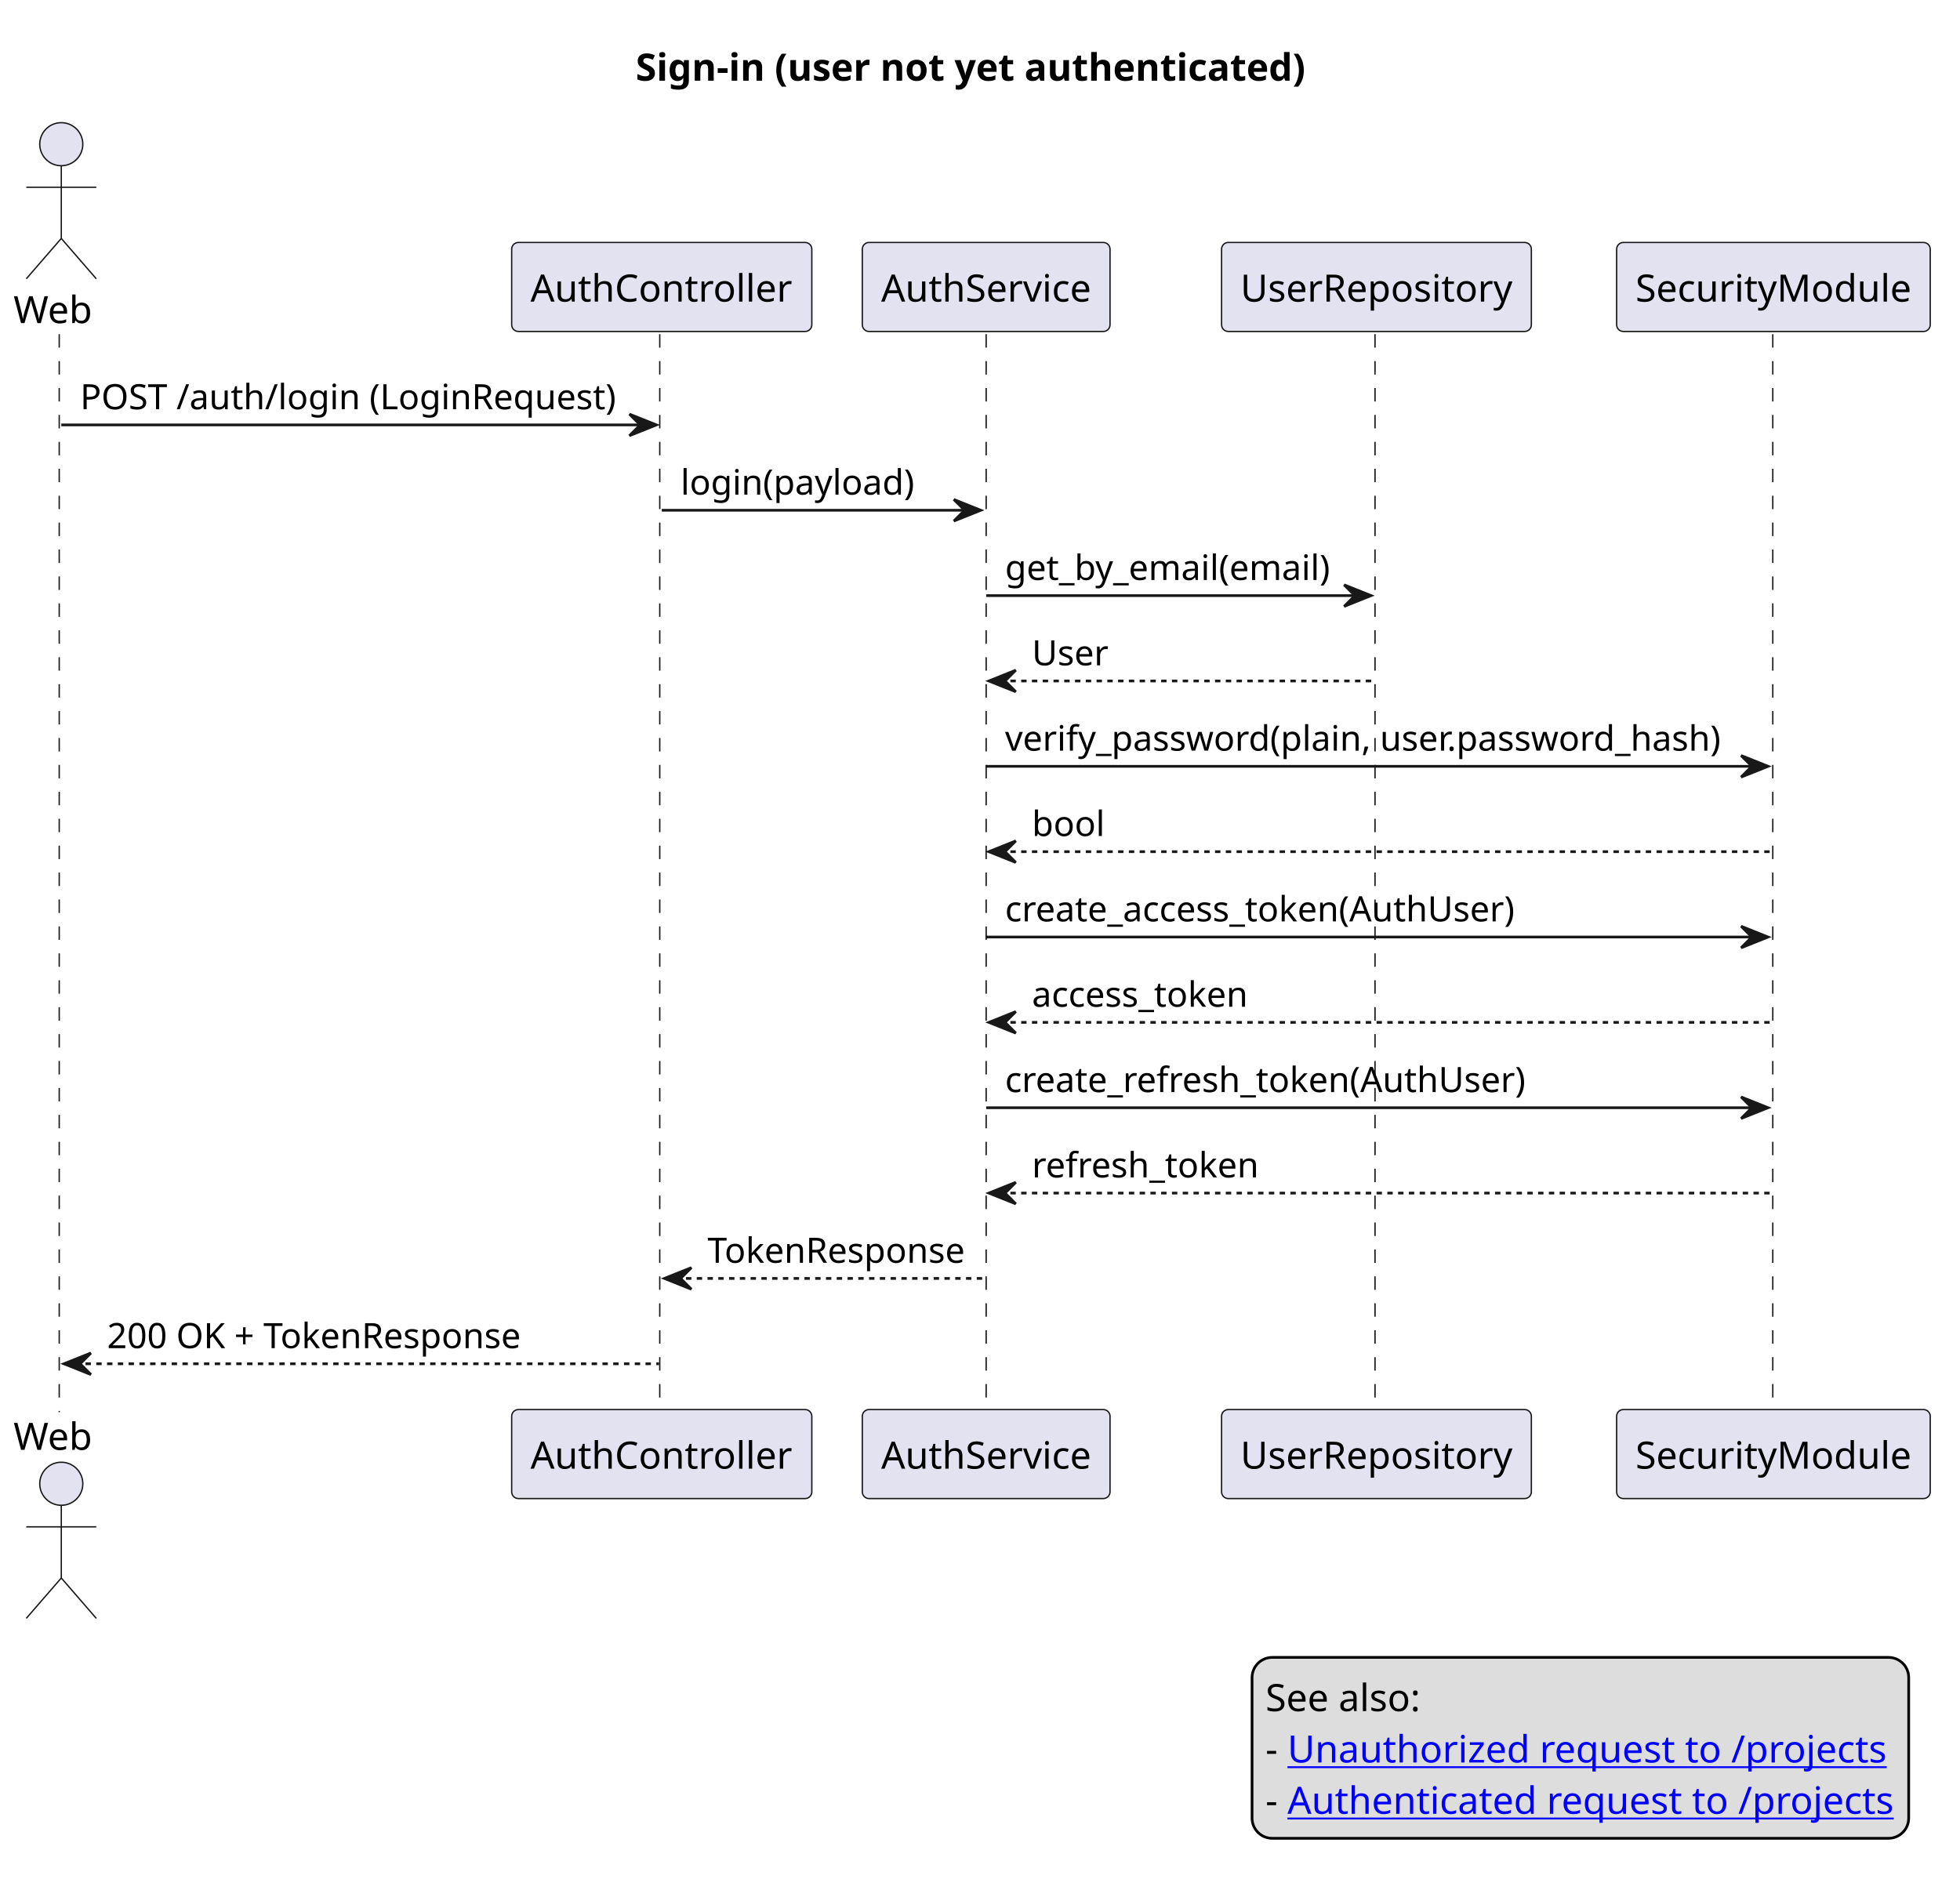
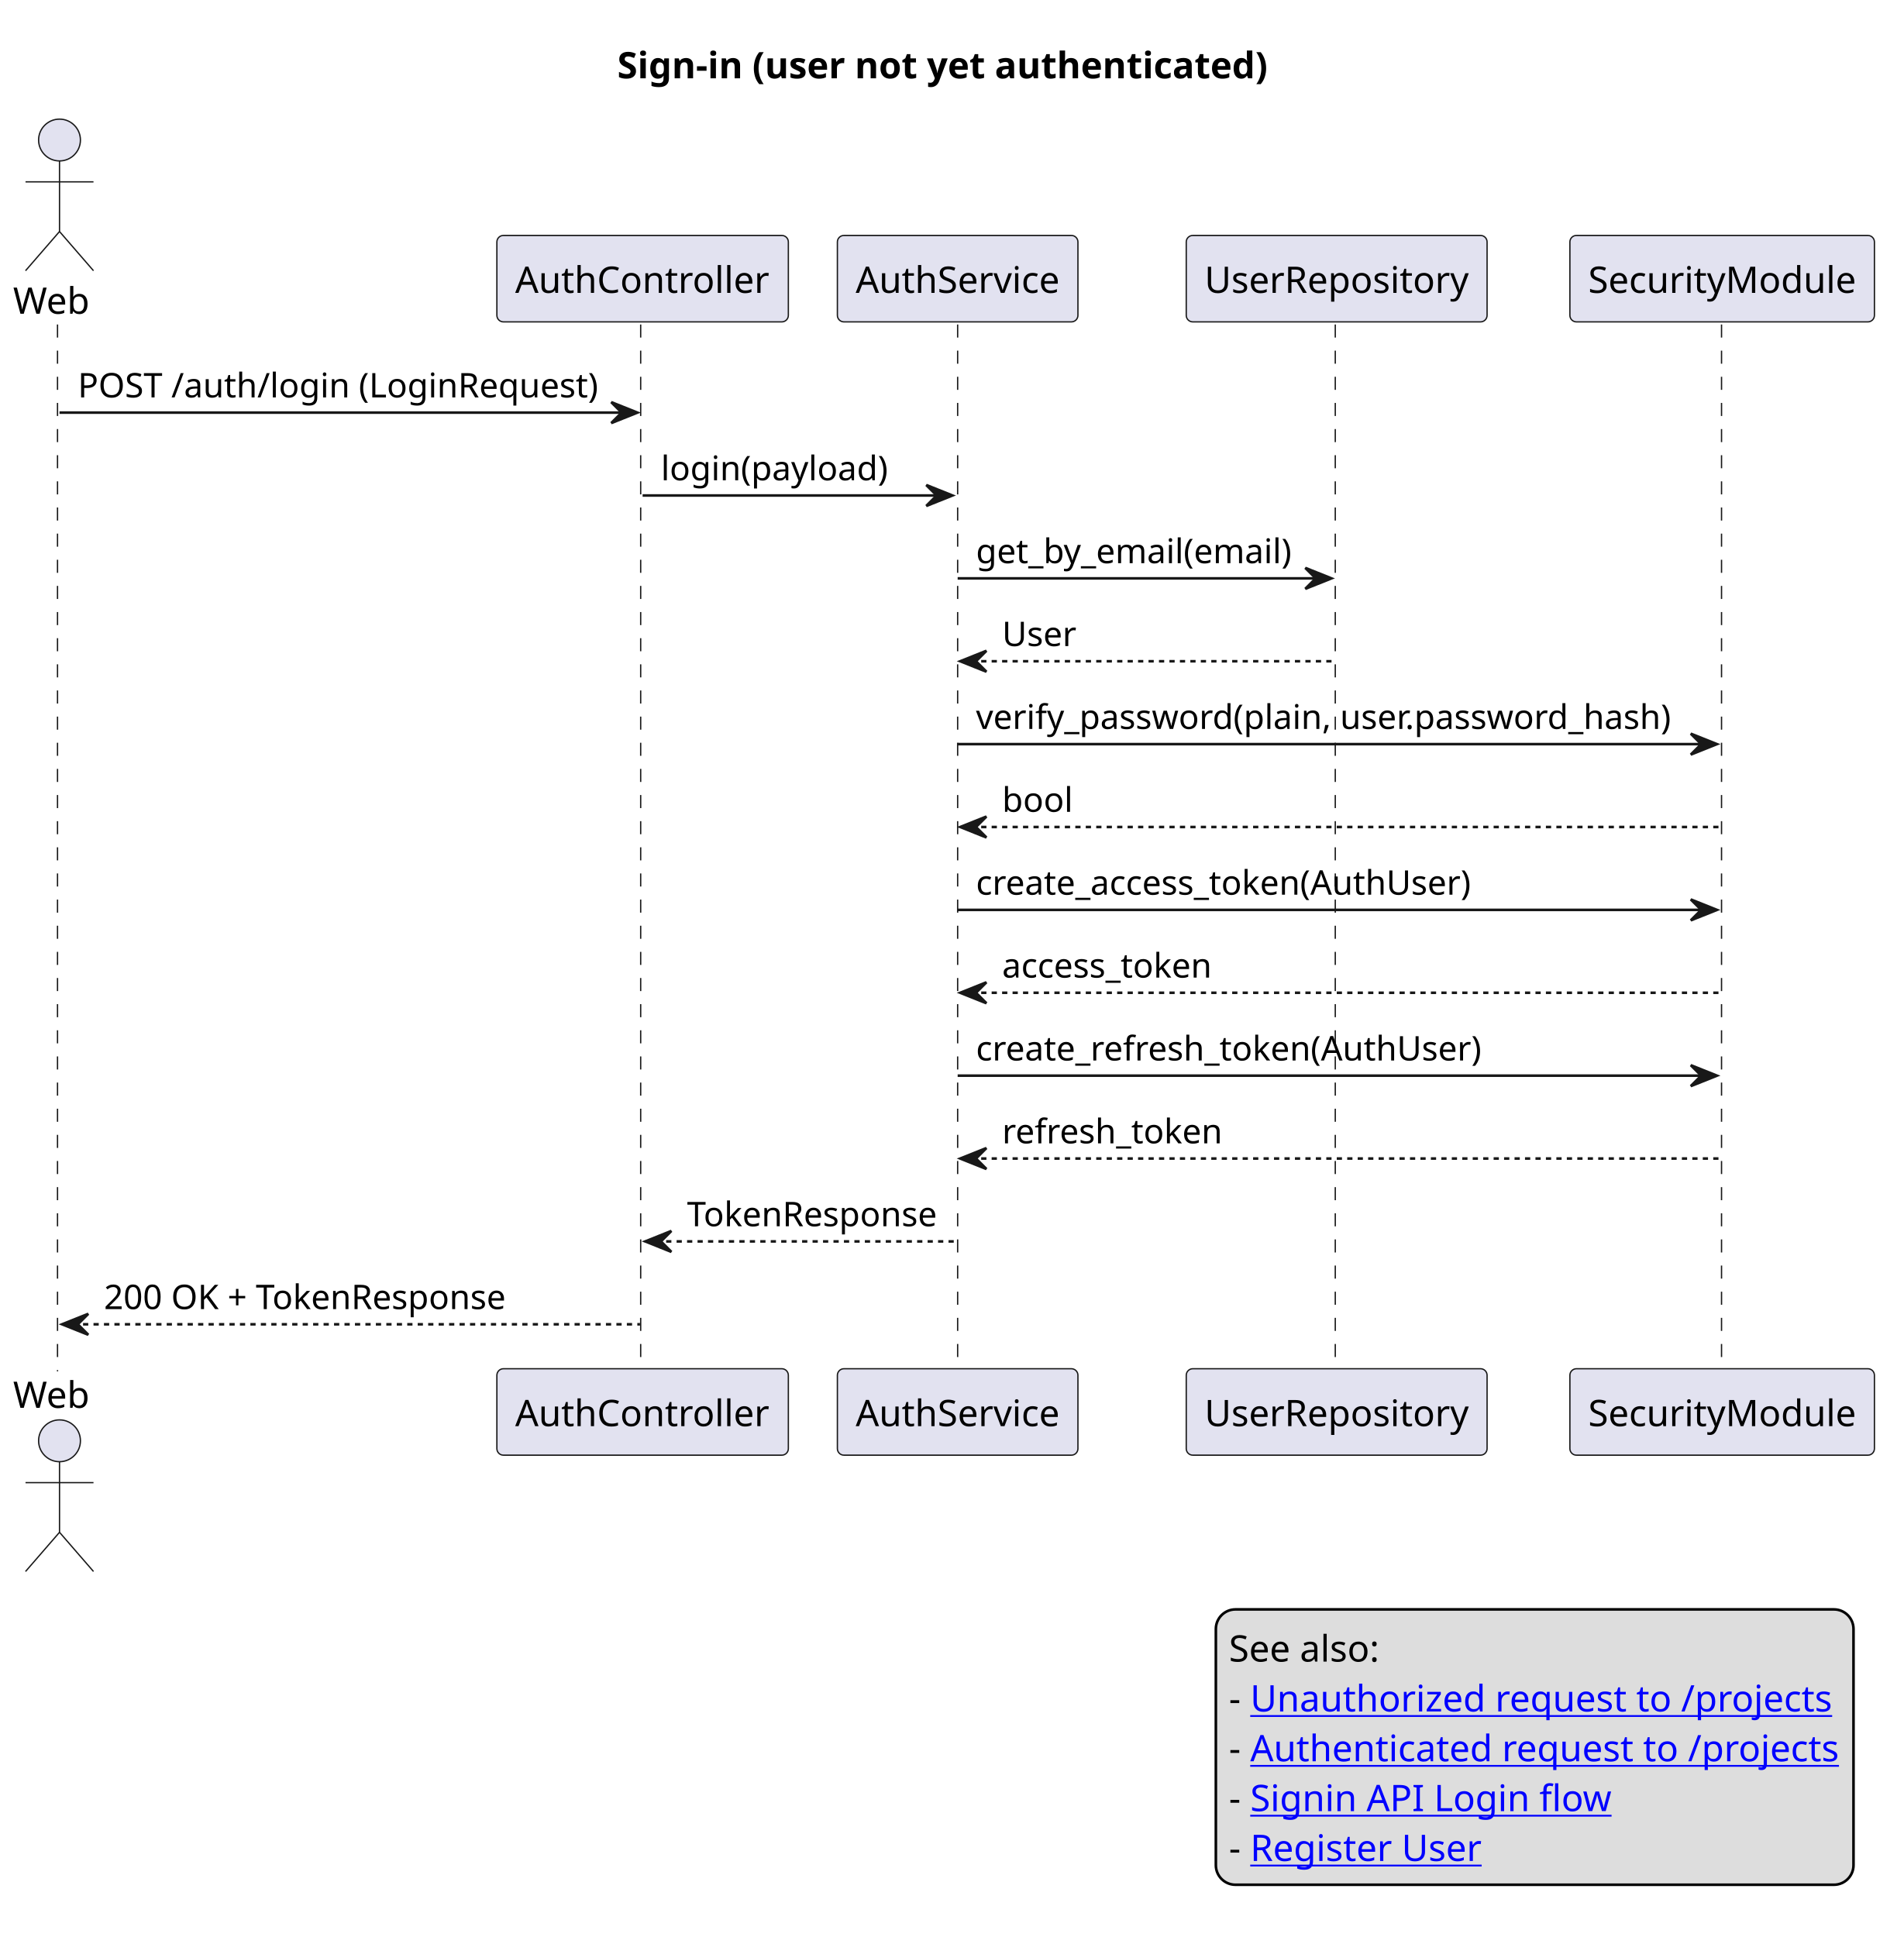
- <svg xmlns="http://www.w3.org/2000/svg" xmlns:xlink="http://www.w3.org/1999/xlink" contentStyleType="text/css" data-diagram-type="SEQUENCE" height="702px" preserveAspectRatio="none" style="width:728px;height:702px;background:#FFFFFF;" version="1.1" viewBox="0 0 728 702" width="728px" zoomAndPan="magnify">
+ <svg xmlns="http://www.w3.org/2000/svg" xmlns:xlink="http://www.w3.org/1999/xlink" contentStyleType="text/css" data-diagram-type="SEQUENCE" height="741px" preserveAspectRatio="none" style="width:728px;height:741px;background:#FFFFFF;" version="1.1" viewBox="0 0 728 741" width="728px" zoomAndPan="magnify">
  <defs />
  <g>
    <text fill="#000000" font-family="sans-serif" font-size="14" font-weight="bold" lengthAdjust="spacing" textLength="248.723" x="236.11" y="29.966">Sign-in (user not yet authenticated)</text>
    <g>
      <rect fill="#000000" fill-opacity="0" height="400.472" width="8" x="18.763" y="124.136" />
      <line style="stroke:#181818;stroke-width:0.5;stroke-dasharray:5,5;" x1="22" x2="22" y1="124.136" y2="524.608" />
    </g>
    <g>
      <rect fill="#000000" fill-opacity="0" height="400.472" width="8" x="241.793" y="124.136" />
      <line style="stroke:#181818;stroke-width:0.5;stroke-dasharray:5,5;" x1="245.052" x2="245.052" y1="124.136" y2="524.608" />
    </g>
    <g>
      <rect fill="#000000" fill-opacity="0" height="400.472" width="8" x="362.292" y="124.136" />
      <line style="stroke:#181818;stroke-width:0.5;stroke-dasharray:5,5;" x1="366.288" x2="366.288" y1="124.136" y2="524.608" />
    </g>
    <g>
      <rect fill="#000000" fill-opacity="0" height="400.472" width="8" x="507.257" y="124.136" />
      <line style="stroke:#181818;stroke-width:0.5;stroke-dasharray:5,5;" x1="510.724" x2="510.724" y1="124.136" y2="524.608" />
    </g>
    <g>
      <rect fill="#000000" fill-opacity="0" height="400.472" width="8" x="654.703" y="124.136" />
      <line style="stroke:#181818;stroke-width:0.5;stroke-dasharray:5,5;" x1="658.464" x2="658.464" y1="124.136" y2="524.608" />
    </g>
    <g class="participant participant-head" data-participant="Web">
      <text fill="#000000" font-family="sans-serif" font-size="14" lengthAdjust="spacing" textLength="29.526" x="5" y="120.034">Web</text>
      <ellipse cx="22.763" cy="53.568" fill="#E2E2F0" rx="8" ry="8" style="stroke:#181818;stroke-width:0.5;" />
      <path d="M22.763,61.568 L22.763,88.568 M9.763,69.568 L35.763,69.568 M22.763,88.568 L9.763,103.568 M22.763,88.568 L35.763,103.568" fill="none" style="stroke:#181818;stroke-width:0.5;" />
    </g>
    <g class="participant participant-tail" data-participant="Web">
      <text fill="#000000" font-family="sans-serif" font-size="14" lengthAdjust="spacing" textLength="29.526" x="5" y="538.574">Web</text>
      <ellipse cx="22.763" cy="551.176" fill="#E2E2F0" rx="8" ry="8" style="stroke:#181818;stroke-width:0.5;" />
      <path d="M22.763,559.176 L22.763,586.176 M9.763,567.176 L35.763,567.176 M22.763,586.176 L9.763,601.176 M22.763,586.176 L35.763,601.176" fill="none" style="stroke:#181818;stroke-width:0.5;" />
    </g>
    <g class="participant participant-head" data-participant="AuthCtl">
      <rect fill="#E2E2F0" height="33.068" rx="2.5" ry="2.5" style="stroke:#181818;stroke-width:0.5;" width="111.482" x="190.052" y="90.068" />
      <text fill="#000000" font-family="sans-serif" font-size="14" lengthAdjust="spacing" textLength="97.482" x="197.052" y="112.034">AuthController</text>
    </g>
    <g class="participant participant-tail" data-participant="AuthCtl">
      <rect fill="#E2E2F0" height="33.068" rx="2.5" ry="2.5" style="stroke:#181818;stroke-width:0.5;" width="111.482" x="190.052" y="523.608" />
      <text fill="#000000" font-family="sans-serif" font-size="14" lengthAdjust="spacing" textLength="97.482" x="197.052" y="545.574">AuthController</text>
    </g>
    <g class="participant participant-head" data-participant="AuthSvc">
      <rect fill="#E2E2F0" height="33.068" rx="2.5" ry="2.5" style="stroke:#181818;stroke-width:0.5;" width="92.008" x="320.288" y="90.068" />
      <text fill="#000000" font-family="sans-serif" font-size="14" lengthAdjust="spacing" textLength="78.008" x="327.288" y="112.034">AuthService</text>
    </g>
    <g class="participant participant-tail" data-participant="AuthSvc">
      <rect fill="#E2E2F0" height="33.068" rx="2.5" ry="2.5" style="stroke:#181818;stroke-width:0.5;" width="92.008" x="320.288" y="523.608" />
      <text fill="#000000" font-family="sans-serif" font-size="14" lengthAdjust="spacing" textLength="78.008" x="327.288" y="545.574">AuthService</text>
    </g>
    <g class="participant participant-head" data-participant="UserRepo">
      <rect fill="#E2E2F0" height="33.068" rx="2.5" ry="2.5" style="stroke:#181818;stroke-width:0.5;" width="115.066" x="453.724" y="90.068" />
      <text fill="#000000" font-family="sans-serif" font-size="14" lengthAdjust="spacing" textLength="101.066" x="460.724" y="112.034">UserRepository</text>
    </g>
    <g class="participant participant-tail" data-participant="UserRepo">
      <rect fill="#E2E2F0" height="33.068" rx="2.5" ry="2.5" style="stroke:#181818;stroke-width:0.5;" width="115.066" x="453.724" y="523.608" />
      <text fill="#000000" font-family="sans-serif" font-size="14" lengthAdjust="spacing" textLength="101.066" x="460.724" y="545.574">UserRepository</text>
    </g>
    <g class="participant participant-head" data-participant="Sec">
      <rect fill="#E2E2F0" height="33.068" rx="2.5" ry="2.5" style="stroke:#181818;stroke-width:0.5;" width="116.48" x="600.464" y="90.068" />
      <text fill="#000000" font-family="sans-serif" font-size="14" lengthAdjust="spacing" textLength="102.48" x="607.464" y="112.034">SecurityModule</text>
    </g>
    <g class="participant participant-tail" data-participant="Sec">
      <rect fill="#E2E2F0" height="33.068" rx="2.5" ry="2.5" style="stroke:#181818;stroke-width:0.5;" width="116.48" x="600.464" y="523.608" />
      <text fill="#000000" font-family="sans-serif" font-size="14" lengthAdjust="spacing" textLength="102.48" x="607.464" y="545.574">SecurityModule</text>
    </g>
    <g class="message" data-participant-1="Web" data-participant-2="AuthCtl">
      <polygon fill="#181818" points="233.793,153.842,243.793,157.842,233.793,161.842,237.793,157.842" style="stroke:#181818;stroke-width:1;" />
      <line style="stroke:#181818;stroke-width:1;" x1="22.763" x2="239.793" y1="157.842" y2="157.842" />
      <text fill="#000000" font-family="sans-serif" font-size="13" lengthAdjust="spacing" textLength="199.03" x="29.763" y="152.033">POST /auth/login (LoginRequest)</text>
    </g>
    <g class="message" data-participant-1="AuthCtl" data-participant-2="AuthSvc">
      <polygon fill="#181818" points="354.292,185.548,364.292,189.548,354.292,193.548,358.292,189.548" style="stroke:#181818;stroke-width:1;" />
      <line style="stroke:#181818;stroke-width:1;" x1="245.793" x2="360.292" y1="189.548" y2="189.548" />
      <text fill="#000000" font-family="sans-serif" font-size="13" lengthAdjust="spacing" textLength="86.827" x="252.793" y="183.739">login(payload)</text>
    </g>
    <g class="message" data-participant-1="AuthSvc" data-participant-2="UserRepo">
      <polygon fill="#181818" points="499.257,217.254,509.257,221.254,499.257,225.254,503.257,221.254" style="stroke:#181818;stroke-width:1;" />
      <line style="stroke:#181818;stroke-width:1;" x1="366.292" x2="505.257" y1="221.254" y2="221.254" />
      <text fill="#000000" font-family="sans-serif" font-size="13" lengthAdjust="spacing" textLength="120.965" x="373.292" y="215.445">get_by_email(email)</text>
    </g>
    <g class="message" data-participant-1="UserRepo" data-participant-2="AuthSvc">
      <polygon fill="#181818" points="377.292,248.96,367.292,252.96,377.292,256.96,373.292,252.96" style="stroke:#181818;stroke-width:1;" />
      <line style="stroke:#181818;stroke-width:1;stroke-dasharray:2,2;" x1="371.292" x2="510.257" y1="252.96" y2="252.96" />
      <text fill="#000000" font-family="sans-serif" font-size="13" lengthAdjust="spacing" textLength="28.431" x="383.292" y="247.151">User</text>
    </g>
    <g class="message" data-participant-1="AuthSvc" data-participant-2="Sec">
      <polygon fill="#181818" points="646.703,280.666,656.703,284.666,646.703,288.666,650.703,284.666" style="stroke:#181818;stroke-width:1;" />
      <line style="stroke:#181818;stroke-width:1;" x1="366.292" x2="652.703" y1="284.666" y2="284.666" />
      <text fill="#000000" font-family="sans-serif" font-size="13" lengthAdjust="spacing" textLength="268.411" x="373.292" y="278.857">verify_password(plain, user.password_hash)</text>
    </g>
    <g class="message" data-participant-1="Sec" data-participant-2="AuthSvc">
      <polygon fill="#181818" points="377.292,312.372,367.292,316.372,377.292,320.372,373.292,316.372" style="stroke:#181818;stroke-width:1;" />
      <line style="stroke:#181818;stroke-width:1;stroke-dasharray:2,2;" x1="371.292" x2="657.703" y1="316.372" y2="316.372" />
      <text fill="#000000" font-family="sans-serif" font-size="13" lengthAdjust="spacing" textLength="27.079" x="383.292" y="310.563">bool</text>
    </g>
    <g class="message" data-participant-1="AuthSvc" data-participant-2="Sec">
      <polygon fill="#181818" points="646.703,344.078,656.703,348.078,646.703,352.078,650.703,348.078" style="stroke:#181818;stroke-width:1;" />
      <line style="stroke:#181818;stroke-width:1;" x1="366.292" x2="652.703" y1="348.078" y2="348.078" />
      <text fill="#000000" font-family="sans-serif" font-size="13" lengthAdjust="spacing" textLength="189.527" x="373.292" y="342.269">create_access_token(AuthUser)</text>
    </g>
    <g class="message" data-participant-1="Sec" data-participant-2="AuthSvc">
      <polygon fill="#181818" points="377.292,375.784,367.292,379.784,377.292,383.784,373.292,379.784" style="stroke:#181818;stroke-width:1;" />
      <line style="stroke:#181818;stroke-width:1;stroke-dasharray:2,2;" x1="371.292" x2="657.703" y1="379.784" y2="379.784" />
      <text fill="#000000" font-family="sans-serif" font-size="13" lengthAdjust="spacing" textLength="80.197" x="383.292" y="373.975">access_token</text>
    </g>
    <g class="message" data-participant-1="AuthSvc" data-participant-2="Sec">
      <polygon fill="#181818" points="646.703,407.49,656.703,411.49,646.703,415.49,650.703,411.49" style="stroke:#181818;stroke-width:1;" />
      <line style="stroke:#181818;stroke-width:1;" x1="366.292" x2="652.703" y1="411.49" y2="411.49" />
      <text fill="#000000" font-family="sans-serif" font-size="13" lengthAdjust="spacing" textLength="194.103" x="373.292" y="405.681">create_refresh_token(AuthUser)</text>
    </g>
    <g class="message" data-participant-1="Sec" data-participant-2="AuthSvc">
      <polygon fill="#181818" points="377.292,439.196,367.292,443.196,377.292,447.196,373.292,443.196" style="stroke:#181818;stroke-width:1;" />
      <line style="stroke:#181818;stroke-width:1;stroke-dasharray:2,2;" x1="371.292" x2="657.703" y1="443.196" y2="443.196" />
      <text fill="#000000" font-family="sans-serif" font-size="13" lengthAdjust="spacing" textLength="84.773" x="383.292" y="437.387">refresh_token</text>
    </g>
    <g class="message" data-participant-1="AuthSvc" data-participant-2="AuthCtl">
      <polygon fill="#181818" points="256.793,470.902,246.793,474.902,256.793,478.902,252.793,474.902" style="stroke:#181818;stroke-width:1;" />
      <line style="stroke:#181818;stroke-width:1;stroke-dasharray:2,2;" x1="250.793" x2="365.292" y1="474.902" y2="474.902" />
      <text fill="#000000" font-family="sans-serif" font-size="13" lengthAdjust="spacing" textLength="96.499" x="262.793" y="469.093">TokenResponse</text>
    </g>
    <g class="message" data-participant-1="AuthCtl" data-participant-2="Web">
      <polygon fill="#181818" points="33.763,502.608,23.763,506.608,33.763,510.608,29.763,506.608" style="stroke:#181818;stroke-width:1;" />
      <line style="stroke:#181818;stroke-width:1;stroke-dasharray:2,2;" x1="27.763" x2="244.793" y1="506.608" y2="506.608" />
      <text fill="#000000" font-family="sans-serif" font-size="13" lengthAdjust="spacing" textLength="154.583" x="39.763" y="500.799">200 OK + TokenResponse</text>
    </g>
-     <rect fill="#DDDDDD" height="67.204" rx="7.5" ry="7.5" style="stroke:#000000;stroke-width:1;" width="243.897" x="465.046" y="615.676" />
+     <rect fill="#DDDDDD" height="105.34" rx="7.5" ry="7.5" style="stroke:#000000;stroke-width:1;" width="243.897" x="465.046" y="615.676" />
    <text fill="#000000" font-family="sans-serif" font-size="14" lengthAdjust="spacing" textLength="57.512" x="470.046" y="635.642">See also:</text>
    <text fill="#000000" font-family="sans-serif" font-size="14" lengthAdjust="spacing" textLength="4.508" x="470.046" y="654.71">-</text>
    <a href="unauthorized.svg" target="_top" title="unauthorized.svg" xlink:actuate="onRequest" xlink:href="unauthorized.svg" xlink:show="new" xlink:title="unauthorized.svg" xlink:type="simple">
      <text fill="#0000FF" font-family="sans-serif" font-size="14" lengthAdjust="spacing" text-decoration="underline" textLength="223.145" x="478.194" y="654.71">Unauthorized request to /projects</text>
    </a>
    <text fill="#000000" font-family="sans-serif" font-size="14" lengthAdjust="spacing" textLength="4.508" x="470.046" y="673.778">-</text>
    <a href="logged-in-get-projects.svg" target="_top" title="logged-in-get-projects.svg" xlink:actuate="onRequest" xlink:href="logged-in-get-projects.svg" xlink:show="new" xlink:title="logged-in-get-projects.svg" xlink:type="simple">
      <text fill="#0000FF" font-family="sans-serif" font-size="14" lengthAdjust="spacing" text-decoration="underline" textLength="225.749" x="478.194" y="673.778">Authenticated request to /projects</text>
    </a>
+     <text fill="#000000" font-family="sans-serif" font-size="14" lengthAdjust="spacing" textLength="4.508" x="470.046" y="692.846">-</text>
+     <a href="sign-in-login.svg" target="_top" title="sign-in-login.svg" xlink:actuate="onRequest" xlink:href="sign-in-login.svg" xlink:show="new" xlink:title="sign-in-login.svg" xlink:type="simple">
+       <text fill="#0000FF" font-family="sans-serif" font-size="14" lengthAdjust="spacing" text-decoration="underline" textLength="138.488" x="478.194" y="692.846">Signin API Login flow</text>
+     </a>
+     <text fill="#000000" font-family="sans-serif" font-size="14" lengthAdjust="spacing" textLength="4.508" x="470.046" y="711.914">-</text>
+     <a href="register.svg" target="_top" title="register.svg" xlink:actuate="onRequest" xlink:href="register.svg" xlink:show="new" xlink:title="register.svg" xlink:type="simple">
+       <text fill="#0000FF" font-family="sans-serif" font-size="14" lengthAdjust="spacing" text-decoration="underline" textLength="88.522" x="478.194" y="711.914">Register User</text>
+     </a>
  </g>
</svg>
